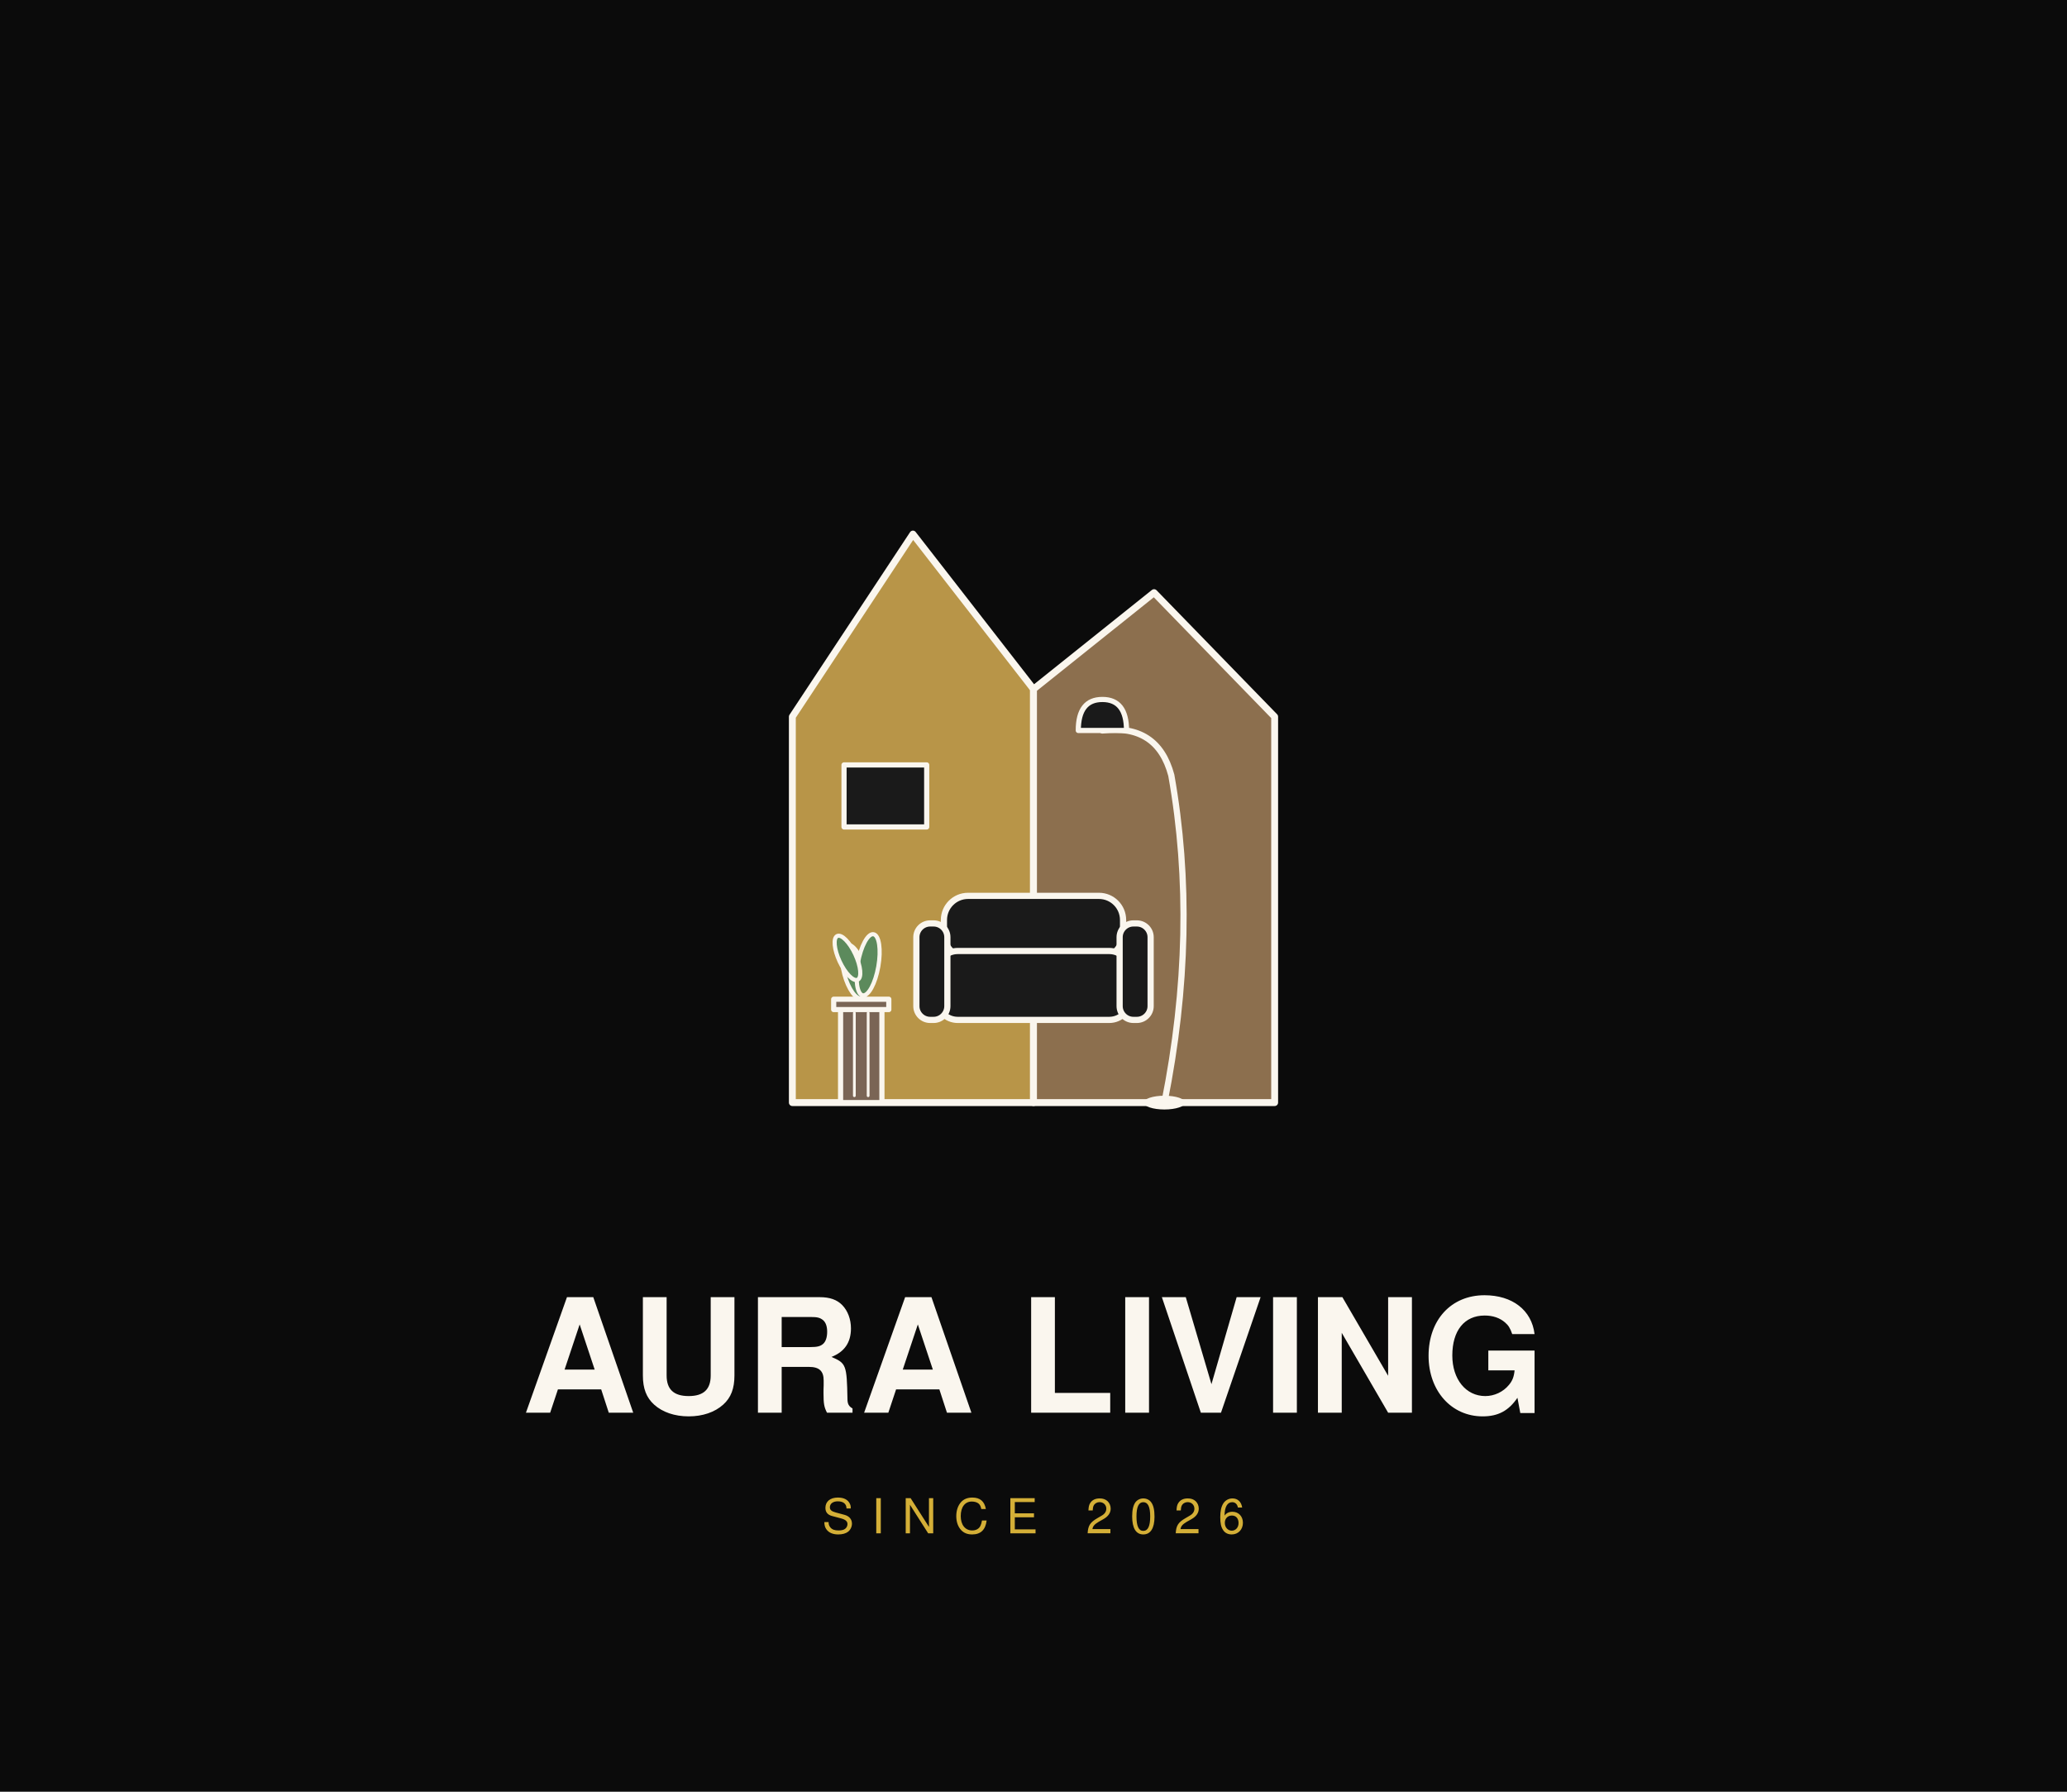
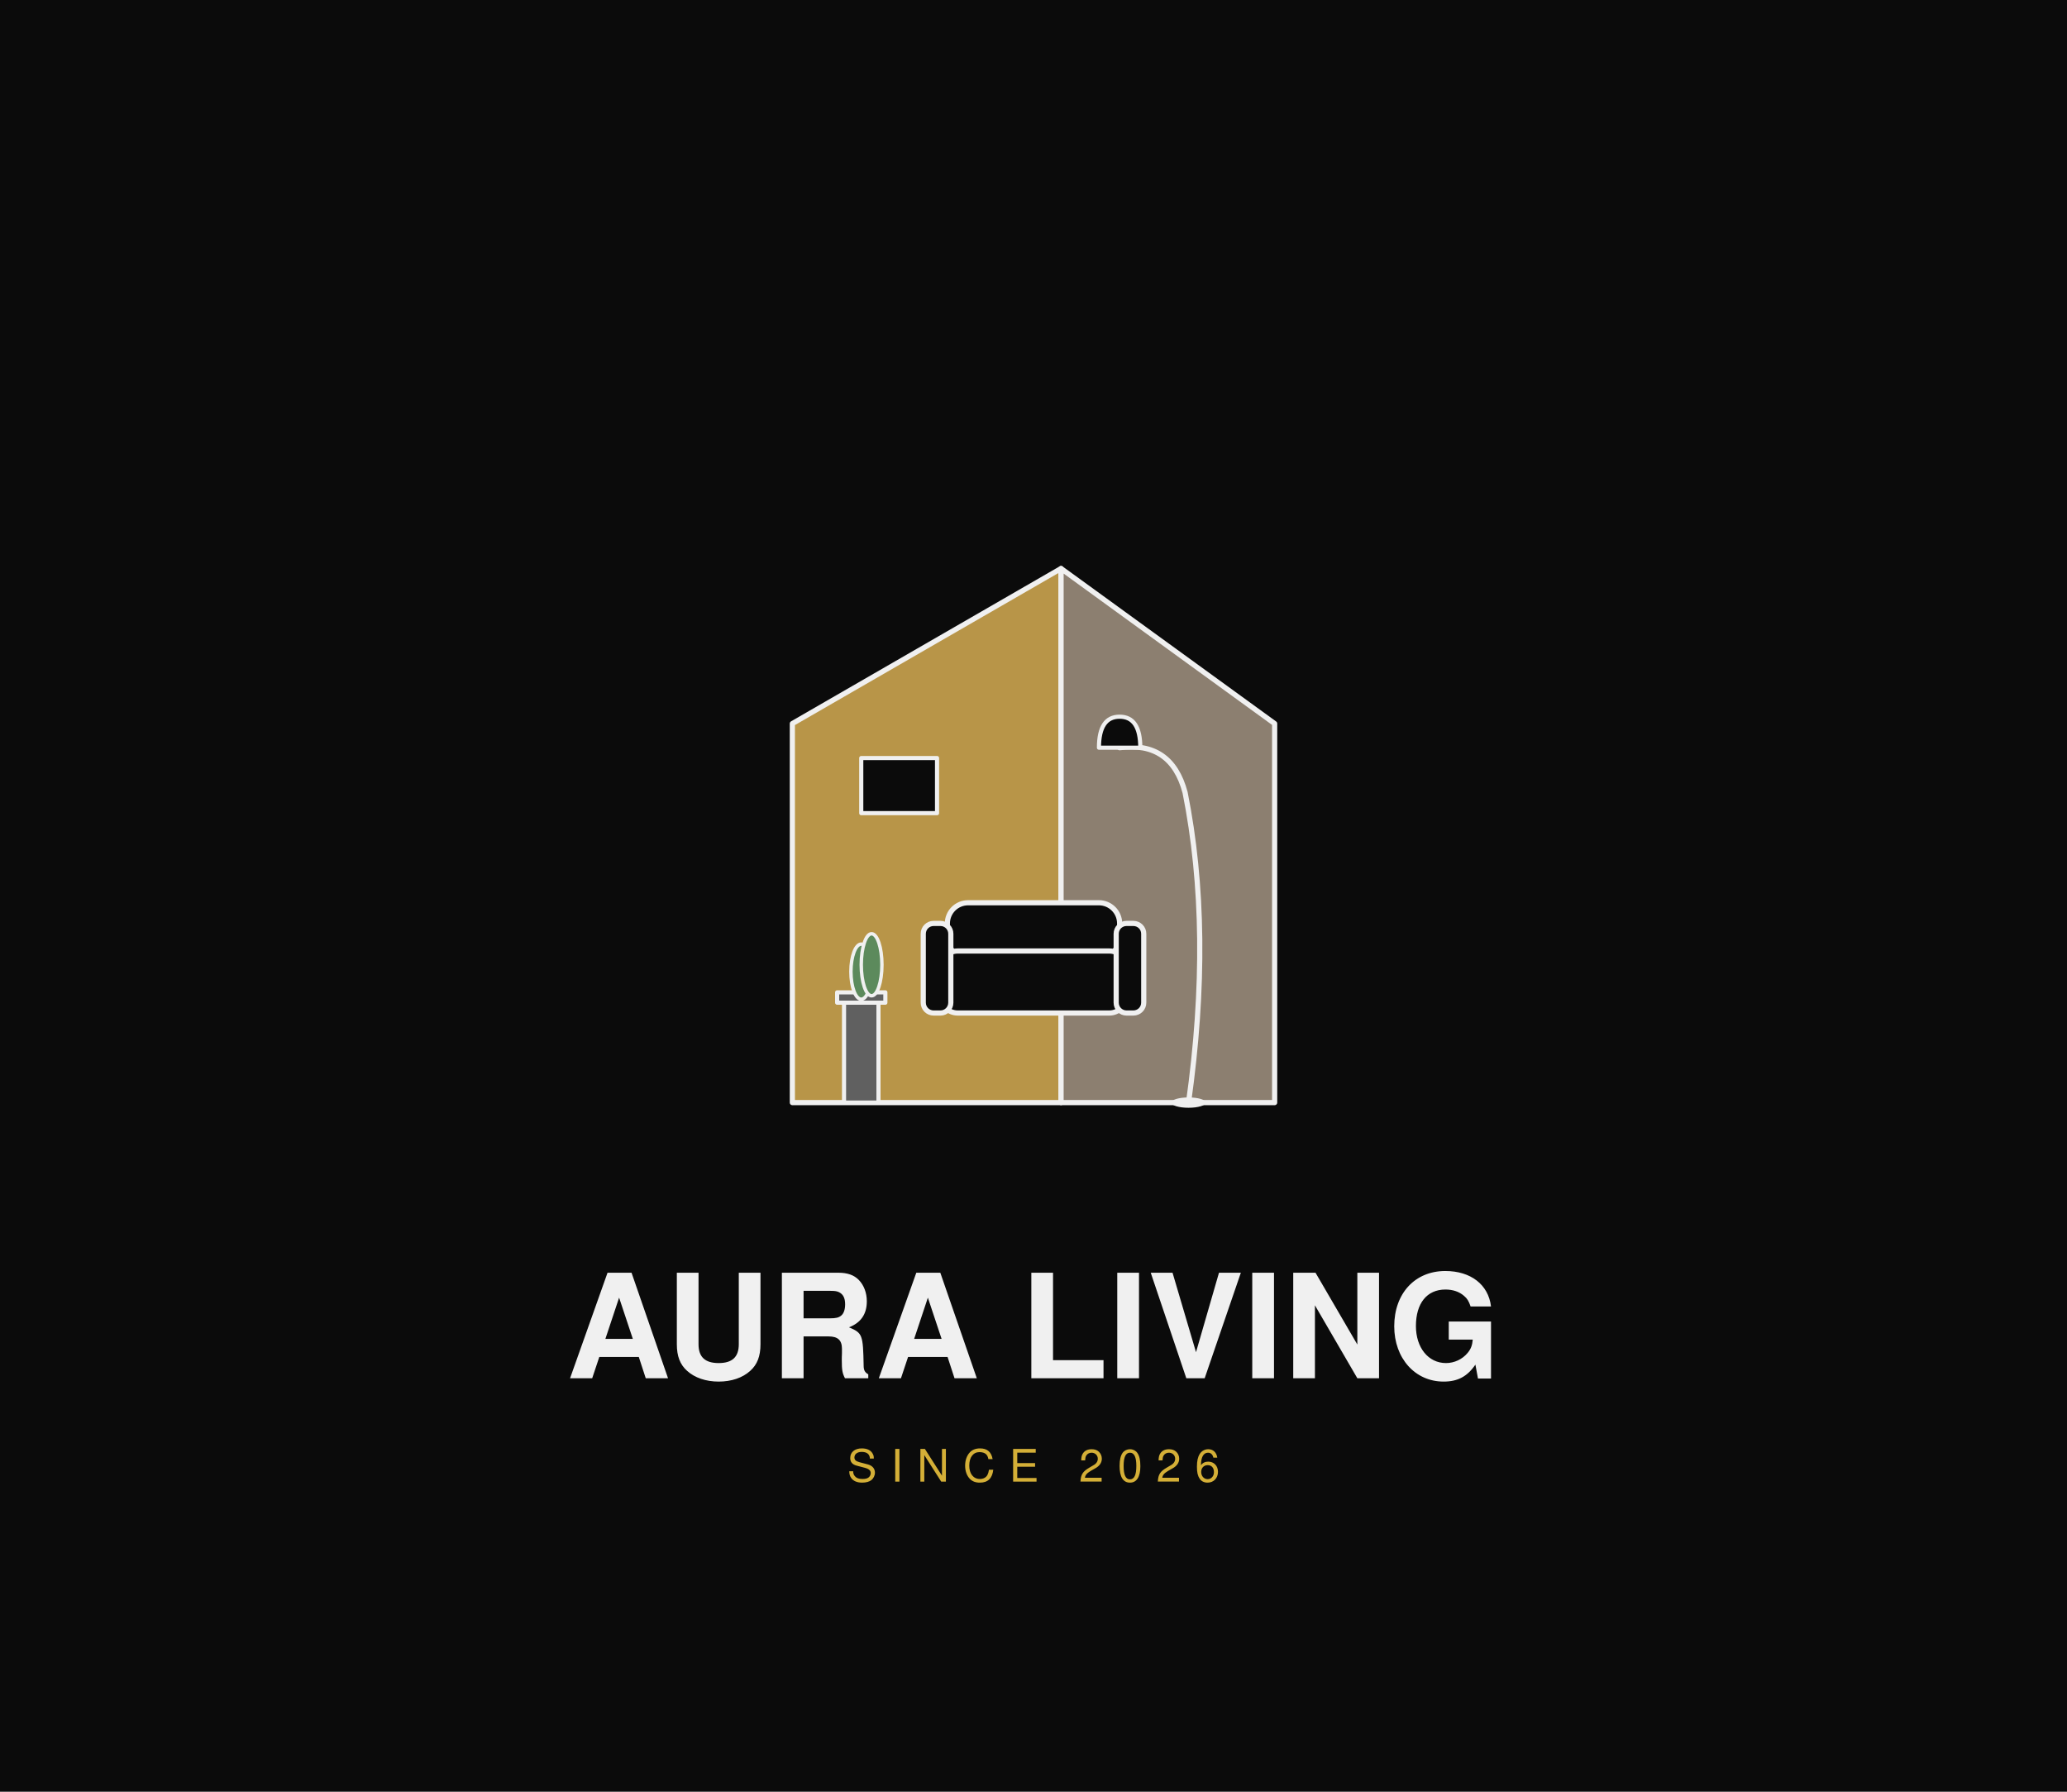
<svg xmlns="http://www.w3.org/2000/svg" viewBox="0 0 600 520" width="600" height="520">
  <rect width="600" height="520" fill="#0B0B0B" />
-   <g transform="translate(300, 220)" stroke="#FAF6EE" stroke-linejoin="round" stroke-linecap="round">
-     <path d="M -70 100 L -70 -12 L -35 -65 L 0 -20 L 0 100 Z" fill="#B89548" stroke="#FAF6EE" stroke-width="2" />
-     <path d="M 0 -20 L 35 -48 L 70 -12 L 70 100 L 0 100 Z" fill="#8C6F4E" stroke="#FAF6EE" stroke-width="2" />
-     <line x1="0" y1="-20" x2="0" y2="100" stroke="#FAF6EE" stroke-width="1.5" />
-     <line x1="-70" y1="100" x2="70" y2="100" stroke="#FAF6EE" stroke-width="1.5" />
-     <rect x="-55" y="2" width="24" height="18" fill="#1A1A1A" stroke="#FAF6EE" stroke-width="1.5" />
-     <path d="M 38 100 Q 48 50 40 5 Q 36 -10 20 -8" fill="none" stroke="#FAF6EE" stroke-width="1.8" stroke-linecap="round" />
-     <path d="M 13 -8 Q 13 -17 20 -17 Q 27 -17 27 -8 Z" fill="#1A1A1A" stroke="#FAF6EE" stroke-width="1.5" />
-     <ellipse cx="38" cy="100" rx="6" ry="2" fill="#FAF6EE" stroke="none" />
-     <rect x="-26" y="40" width="52" height="18" rx="7" fill="#1A1A1A" stroke="#FAF6EE" stroke-width="1.8" />
-     <rect x="-28" y="56" width="56" height="20" rx="6" fill="#1A1A1A" stroke="#FAF6EE" stroke-width="1.8" />
-     <rect x="-34" y="48" width="9" height="28" rx="4" fill="#1A1A1A" stroke="#FAF6EE" stroke-width="1.8" />
-     <rect x="25" y="48" width="9" height="28" rx="4" fill="#1A1A1A" stroke="#FAF6EE" stroke-width="1.8" />
-     <rect x="-56" y="72" width="12" height="28" fill="#7A6555" stroke="#FAF6EE" stroke-width="1.5" />
-     <line x1="-52" y1="74" x2="-52" y2="98" stroke="#FAF6EE" stroke-width="0.8" />
-     <line x1="-48" y1="74" x2="-48" y2="98" stroke="#FAF6EE" stroke-width="0.8" />
-     <rect x="-58" y="70" width="16" height="3" fill="#7A6555" stroke="#FAF6EE" stroke-width="1.5" />
-     <ellipse cx="-52" cy="62" rx="3" ry="8" fill="#5C8A5C" stroke="#FAF6EE" stroke-width="1.2" transform="rotate(-15 -52 62)" />
-     <ellipse cx="-48" cy="60" rx="3" ry="9" fill="#5C8A5C" stroke="#FAF6EE" stroke-width="1.2" transform="rotate(10 -48 60)" />
-     <ellipse cx="-54" cy="58" rx="2.5" ry="7" fill="#5C8A5C" stroke="#FAF6EE" stroke-width="1.2" transform="rotate(-25 -54 58)" />
+   <g transform="translate(300, 220)" stroke="#F0F0F0" stroke-linejoin="round" stroke-linecap="round">
+     <path d="M -70 100 L -70 -10 L 8 -55 L 8 100 Z" fill="#B89548" stroke="#F0F0F0" stroke-width="1.5" />
+     <path d="M 8 -55 L 70 -10 L 70 100 L 8 100 Z" fill="#8C7F70" stroke="#F0F0F0" stroke-width="1.5" />
+     <line x1="8" y1="-55" x2="8" y2="100" stroke="#F0F0F0" stroke-width="1.2" />
+     <rect x="-50" y="0" width="22" height="16" fill="#0B0B0B" stroke="#F0F0F0" stroke-width="1.2" />
+     <path d="M 45 100 Q 52 50 44 10 Q 40 -5 25 -3" fill="none" stroke="#F0F0F0" stroke-width="1.5" stroke-linecap="round" />
+     <path d="M 19 -3 Q 19 -12 25 -12 Q 31 -12 31 -3 Z" fill="#0B0B0B" stroke="#F0F0F0" stroke-width="1.2" />
+     <ellipse cx="45" cy="100" rx="5" ry="1.5" fill="#F0F0F0" stroke="none" />
+     <rect x="-25" y="42" width="50" height="16" rx="6" fill="#0B0B0B" stroke="#F0F0F0" stroke-width="1.5" />
+     <rect x="-27" y="56" width="54" height="18" rx="5" fill="#0B0B0B" stroke="#F0F0F0" stroke-width="1.5" />
+     <rect x="-32" y="48" width="8" height="26" rx="3" fill="#0B0B0B" stroke="#F0F0F0" stroke-width="1.5" />
+     <rect x="24" y="48" width="8" height="26" rx="3" fill="#0B0B0B" stroke="#F0F0F0" stroke-width="1.5" />
+     <rect x="-55" y="70" width="10" height="30" fill="#606060" stroke="#F0F0F0" stroke-width="1.2" />
+     <rect x="-57" y="68" width="14" height="3" fill="#606060" stroke="#F0F0F0" stroke-width="1.2" />
+     <ellipse cx="-50" cy="62" rx="3" ry="8" fill="#5C8A5C" stroke="#F0F0F0" stroke-width="1" />
+     <ellipse cx="-47" cy="60" rx="3" ry="9" fill="#5C8A5C" stroke="#F0F0F0" stroke-width="1" />
  </g>
-   <text x="300" y="410" font-family="Montserrat, Poppins, Helvetica, Arial, sans-serif" font-size="46" font-weight="700" fill="#FAF6EE" text-anchor="middle" letter-spacing="0">AURA LIVING</text>
-   <text x="300" y="445" font-family="Montserrat, Poppins, Helvetica, Arial, sans-serif" font-size="14" font-weight="400" fill="#D4AF37" text-anchor="middle" letter-spacing="5">SINCE 2026</text>
+   <text x="300" y="400" font-family="Montserrat, Poppins, Helvetica, Arial, sans-serif" font-size="42" font-weight="700" fill="#F0F0F0" text-anchor="middle" letter-spacing="0">AURA LIVING</text>
+   <text x="300" y="430" font-family="Montserrat, Poppins, Helvetica, Arial, sans-serif" font-size="13" font-weight="400" fill="#D4AF37" text-anchor="middle" letter-spacing="4">SINCE 2026</text>
</svg>
